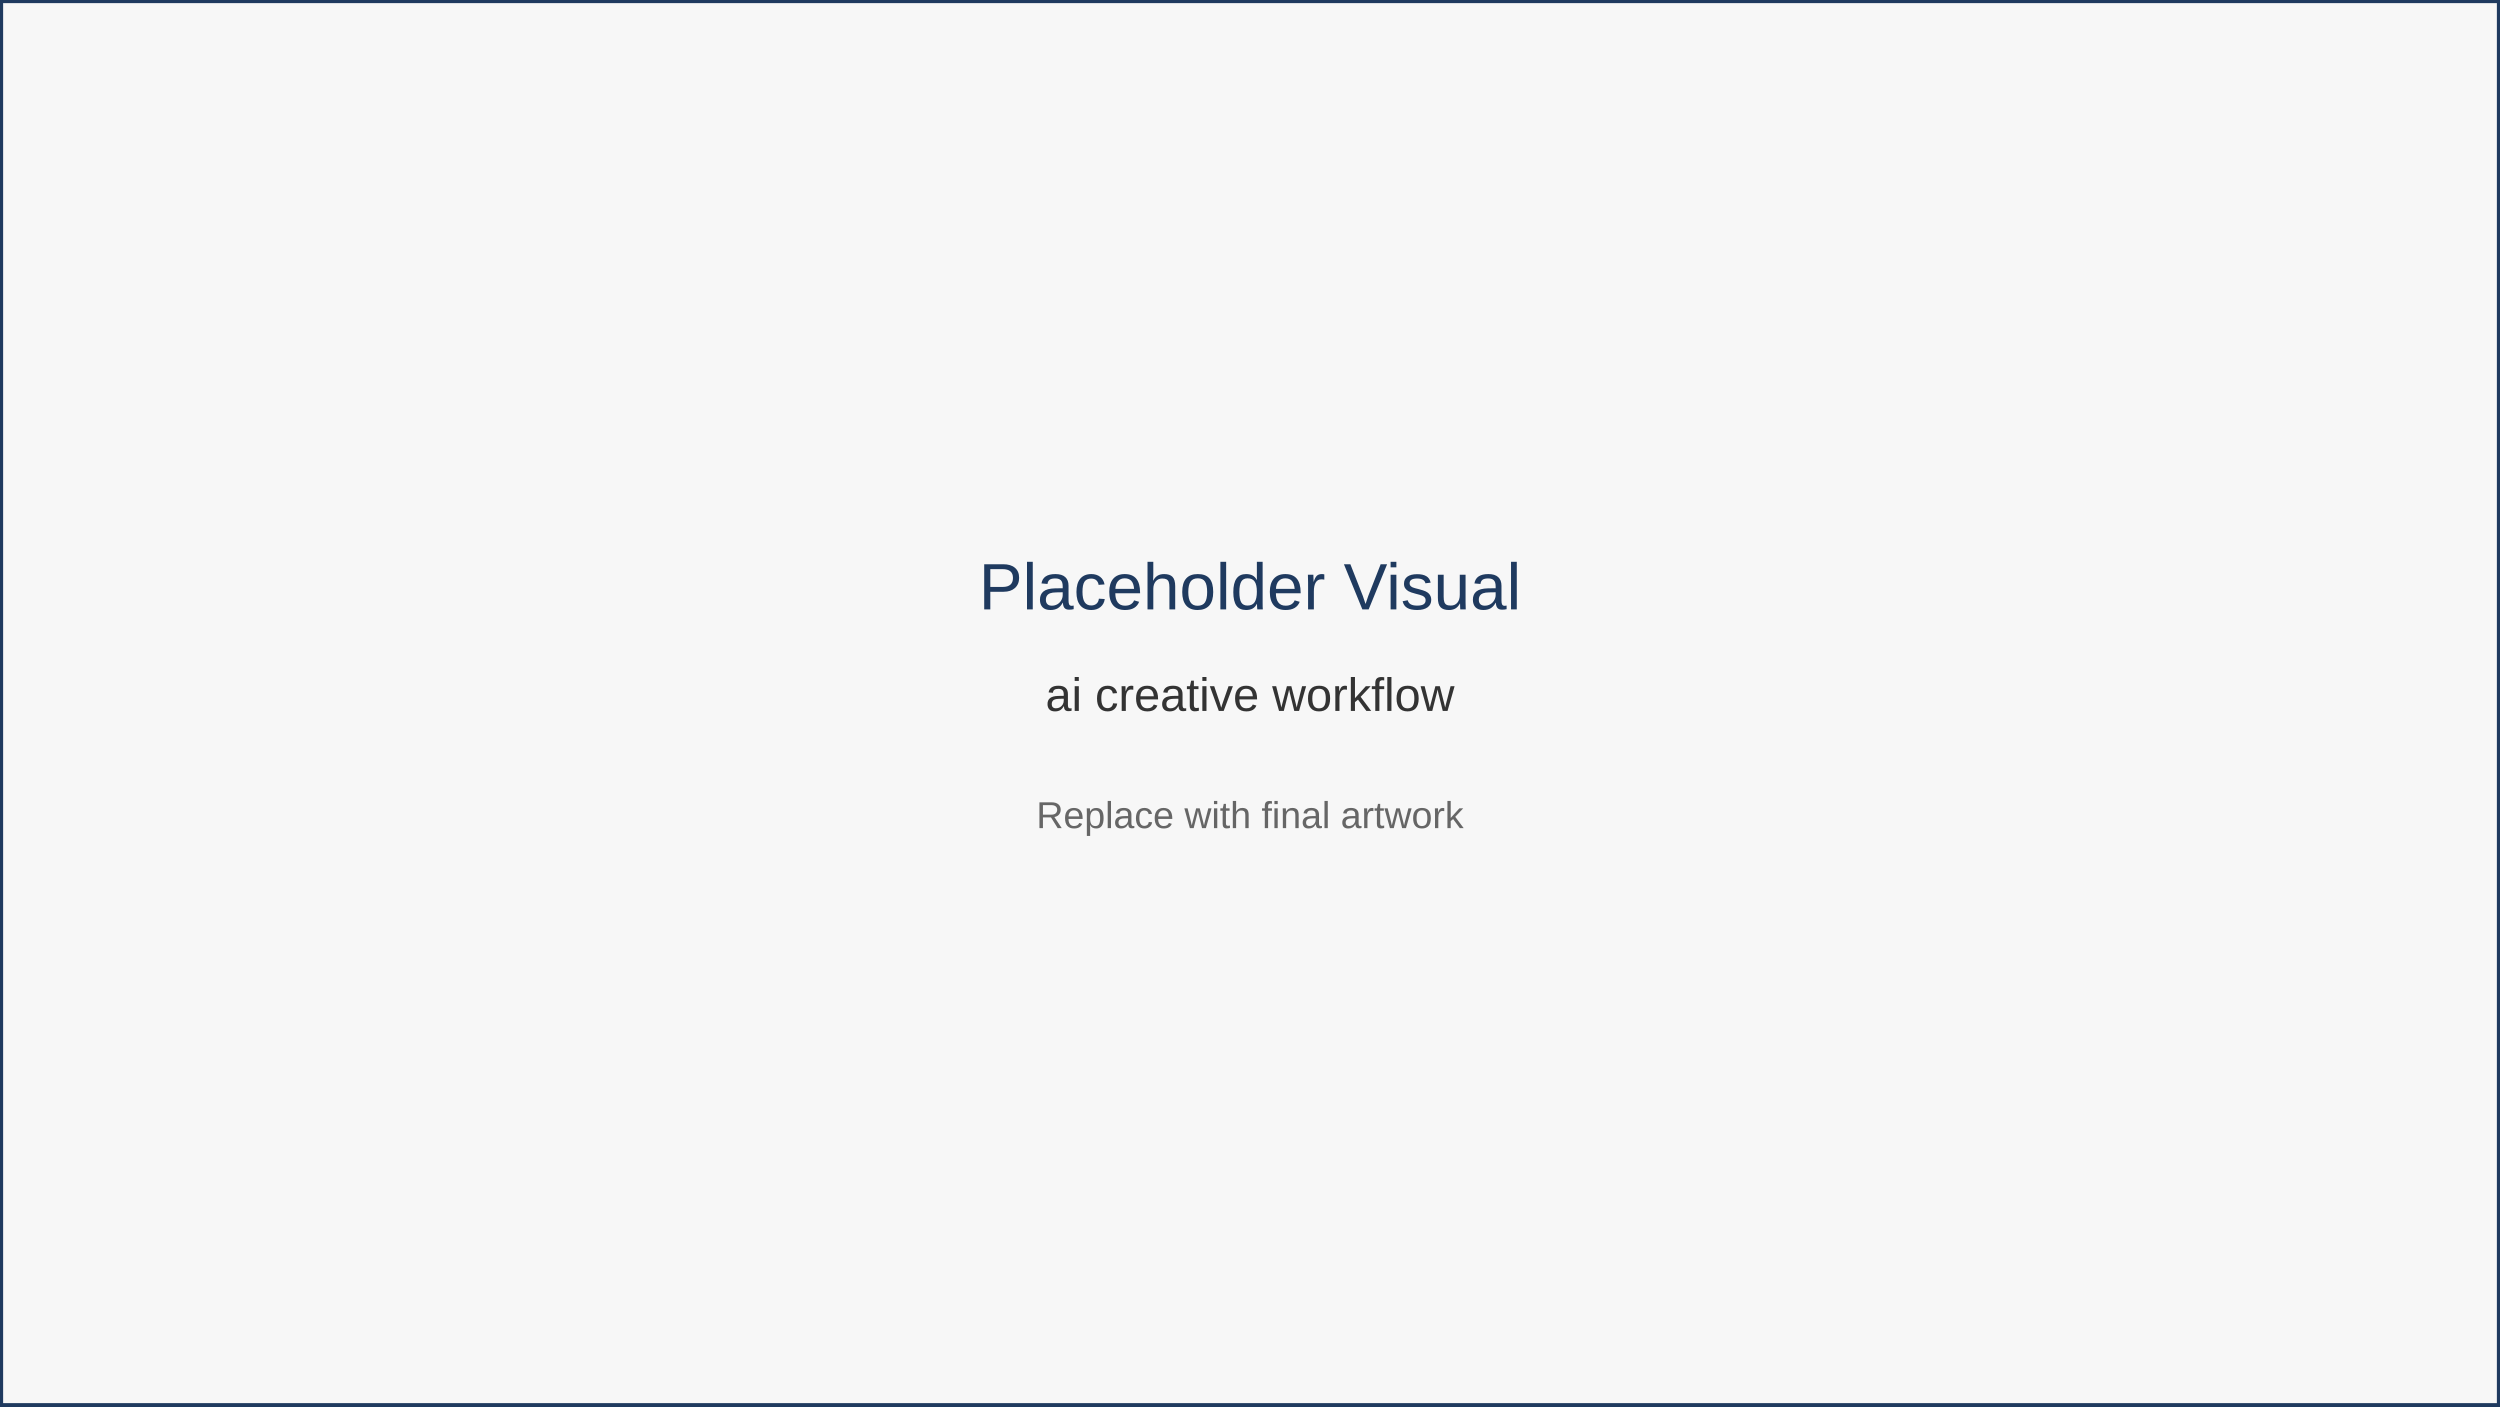
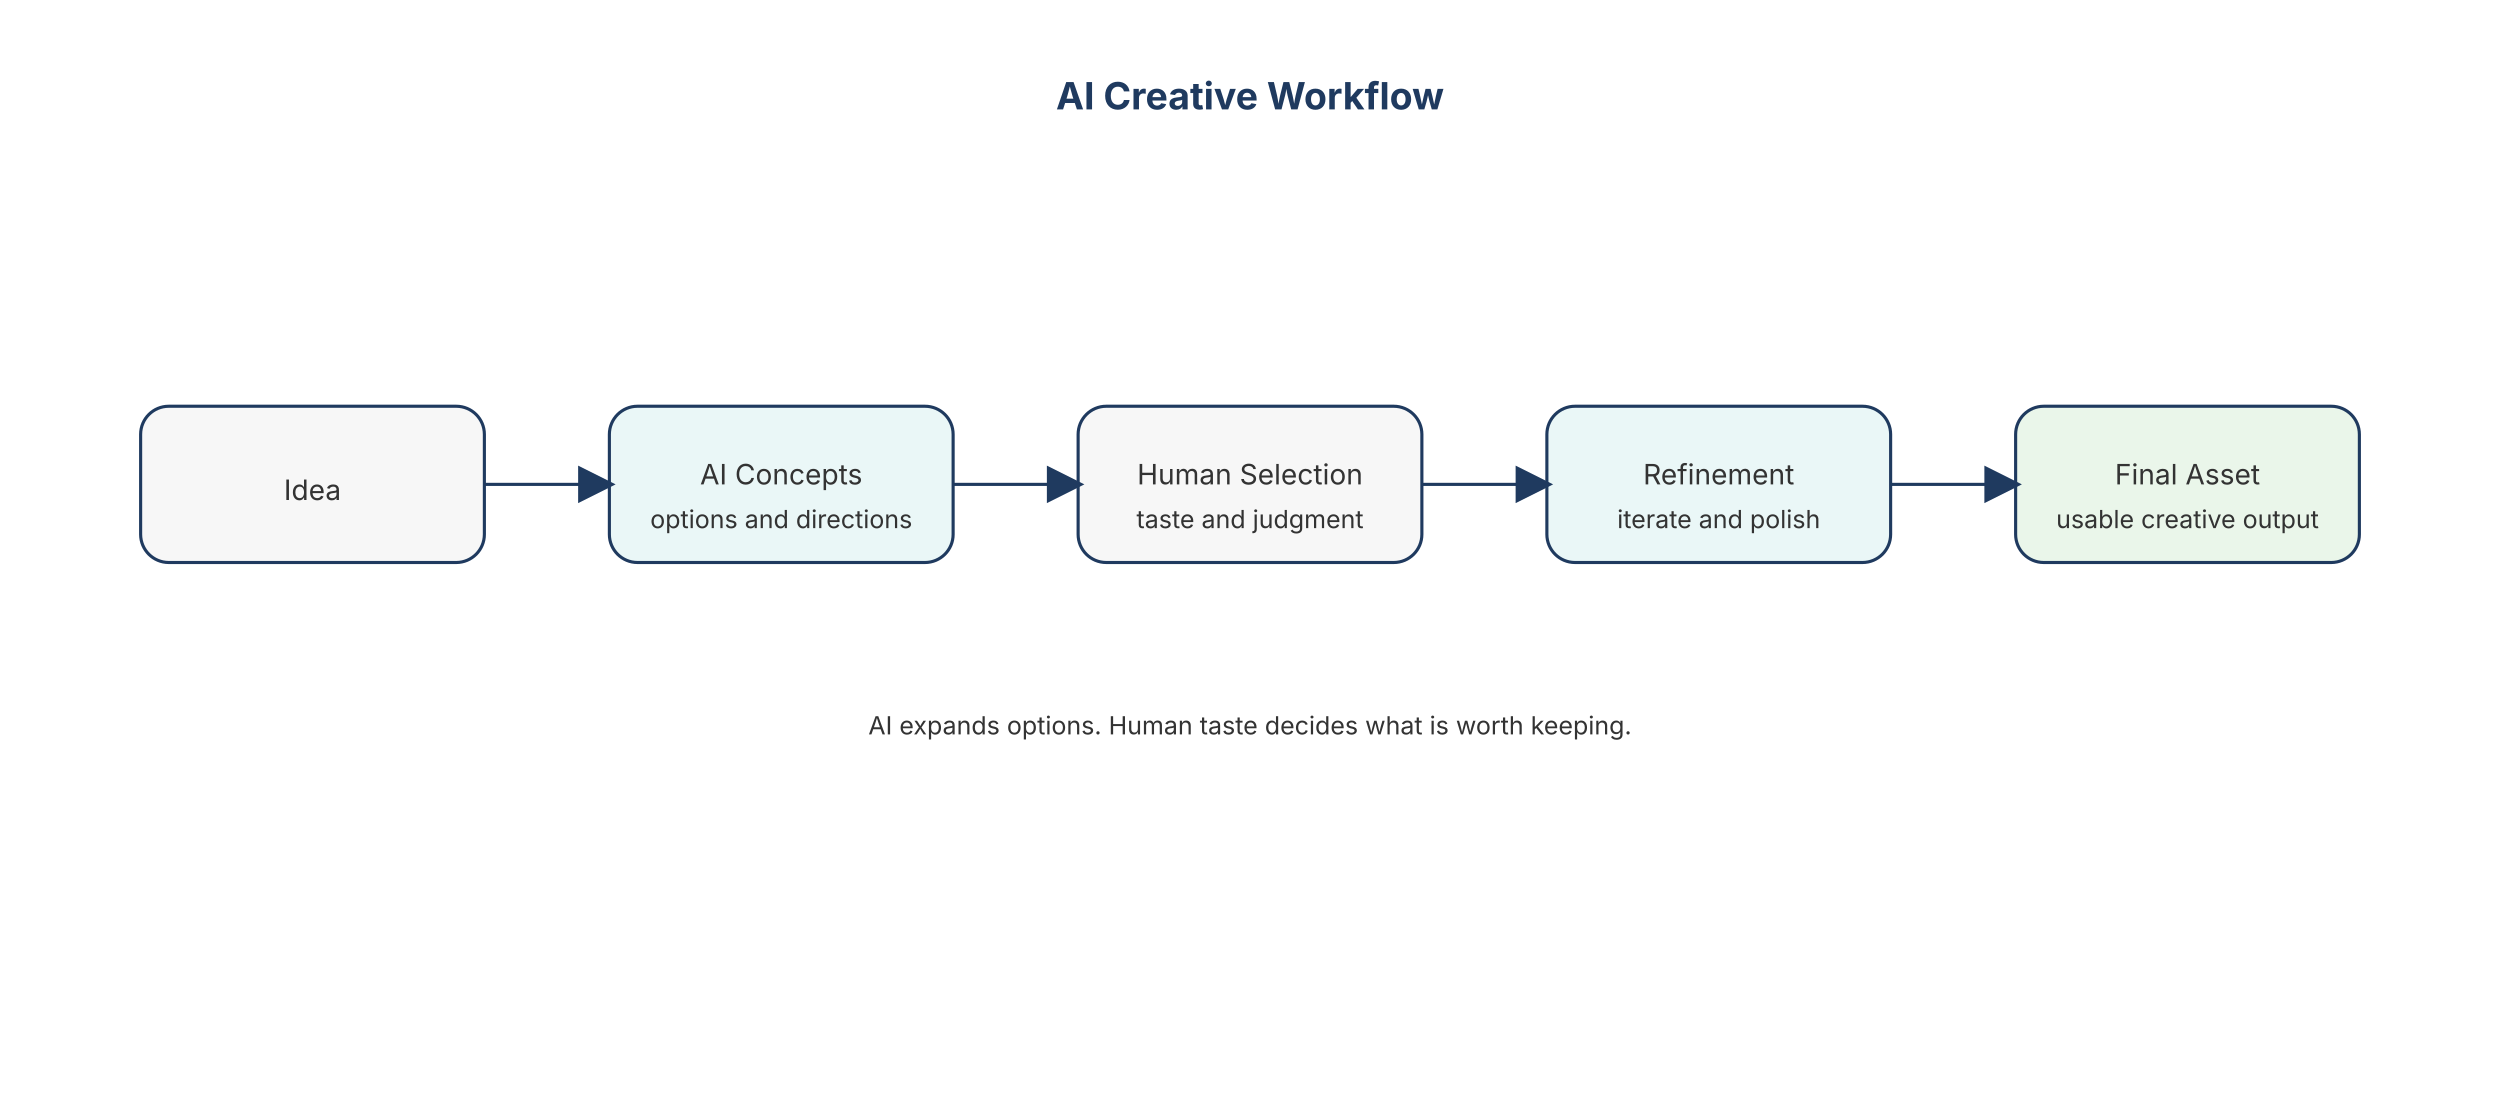
- <svg xmlns="http://www.w3.org/2000/svg" width="1600" height="900" viewBox="0 0 1600 900">
-   <rect width="1600" height="900" fill="#F7F7F7" stroke="#1F3A5F" stroke-width="4" />
-   <text x="800" y="390" text-anchor="middle" font-family="Arial, sans-serif" font-size="42" fill="#1F3A5F">
-     Placeholder Visual
-   </text>
-   <text x="800" y="455" text-anchor="middle" font-family="Arial, sans-serif" font-size="30" fill="#333333">
-     ai creative workflow
-   </text>
-   <text x="800" y="530" text-anchor="middle" font-family="Arial, sans-serif" font-size="24" fill="#666666">
-     Replace with final artwork
-   </text>
+ <svg xmlns="http://www.w3.org/2000/svg" width="1600" height="700" viewBox="0 0 1600 700">
+   <defs>
+     <marker id="arrow" markerWidth="12" markerHeight="12" refX="10" refY="6" orient="auto" markerUnits="strokeWidth">
+       <path d="M0,0 L12,6 L0,12 z" fill="#1F3A5F" />
+     </marker>
+     <style>
+     .title { font: 700 24px Inter, Arial, sans-serif; fill: #1F3A5F; }
+     .label { font: 18px Inter, Arial, sans-serif; fill: #333333; }
+     .small { font: 16px Inter, Arial, sans-serif; fill: #333333; }
+     .step { fill: #F7F7F7; stroke: #1F3A5F; stroke-width: 2; rx: 18; ry: 18; }
+     .accent { fill: #EAF6EA; stroke: #1F3A5F; stroke-width: 2; rx: 18; ry: 18; }
+     .teal { fill: #EAF7F7; stroke: #1F3A5F; stroke-width: 2; rx: 18; ry: 18; }
+     .panel { fill: #F7F7F7; stroke: #1F3A5F; stroke-width: 2; rx: 16; ry: 16; }
+     .line { stroke: #1F3A5F; stroke-width: 2; fill: none; marker-end: url(#arrow); }
+     .rule { stroke: #1F3A5F; stroke-width: 2; }
+     .dot { fill: #2FA4A9; stroke: #1F3A5F; stroke-width: 2; }
+   </style>
+   </defs>
+   <text x="800" y="70" text-anchor="middle" class="title">AI Creative Workflow</text>
+   <rect x="90" y="260" width="220" height="100" class="step" />
+   <rect x="390" y="260" width="220" height="100" class="teal" />
+   <rect x="690" y="260" width="220" height="100" class="step" />
+   <rect x="990" y="260" width="220" height="100" class="teal" />
+   <rect x="1290" y="260" width="220" height="100" class="accent" />
+   <text x="200" y="320" text-anchor="middle" class="label">Idea</text>
+   <text x="500" y="310" text-anchor="middle" class="label">AI Concepts</text>
+   <text x="500" y="338" text-anchor="middle" class="small">options and directions</text>
+   <text x="800" y="310" text-anchor="middle" class="label">Human Selection</text>
+   <text x="800" y="338" text-anchor="middle" class="small">taste and judgment</text>
+   <text x="1100" y="310" text-anchor="middle" class="label">Refinement</text>
+   <text x="1100" y="338" text-anchor="middle" class="small">iterate and polish</text>
+   <text x="1400" y="310" text-anchor="middle" class="label">Final Asset</text>
+   <text x="1400" y="338" text-anchor="middle" class="small">usable creative output</text>
+   <line x1="310" y1="310" x2="390" y2="310" class="line" />
+   <line x1="610" y1="310" x2="690" y2="310" class="line" />
+   <line x1="910" y1="310" x2="990" y2="310" class="line" />
+   <line x1="1210" y1="310" x2="1290" y2="310" class="line" />
+   <text x="800" y="470" text-anchor="middle" class="small">AI expands options. Human taste decides what is worth keeping.</text>
</svg>
